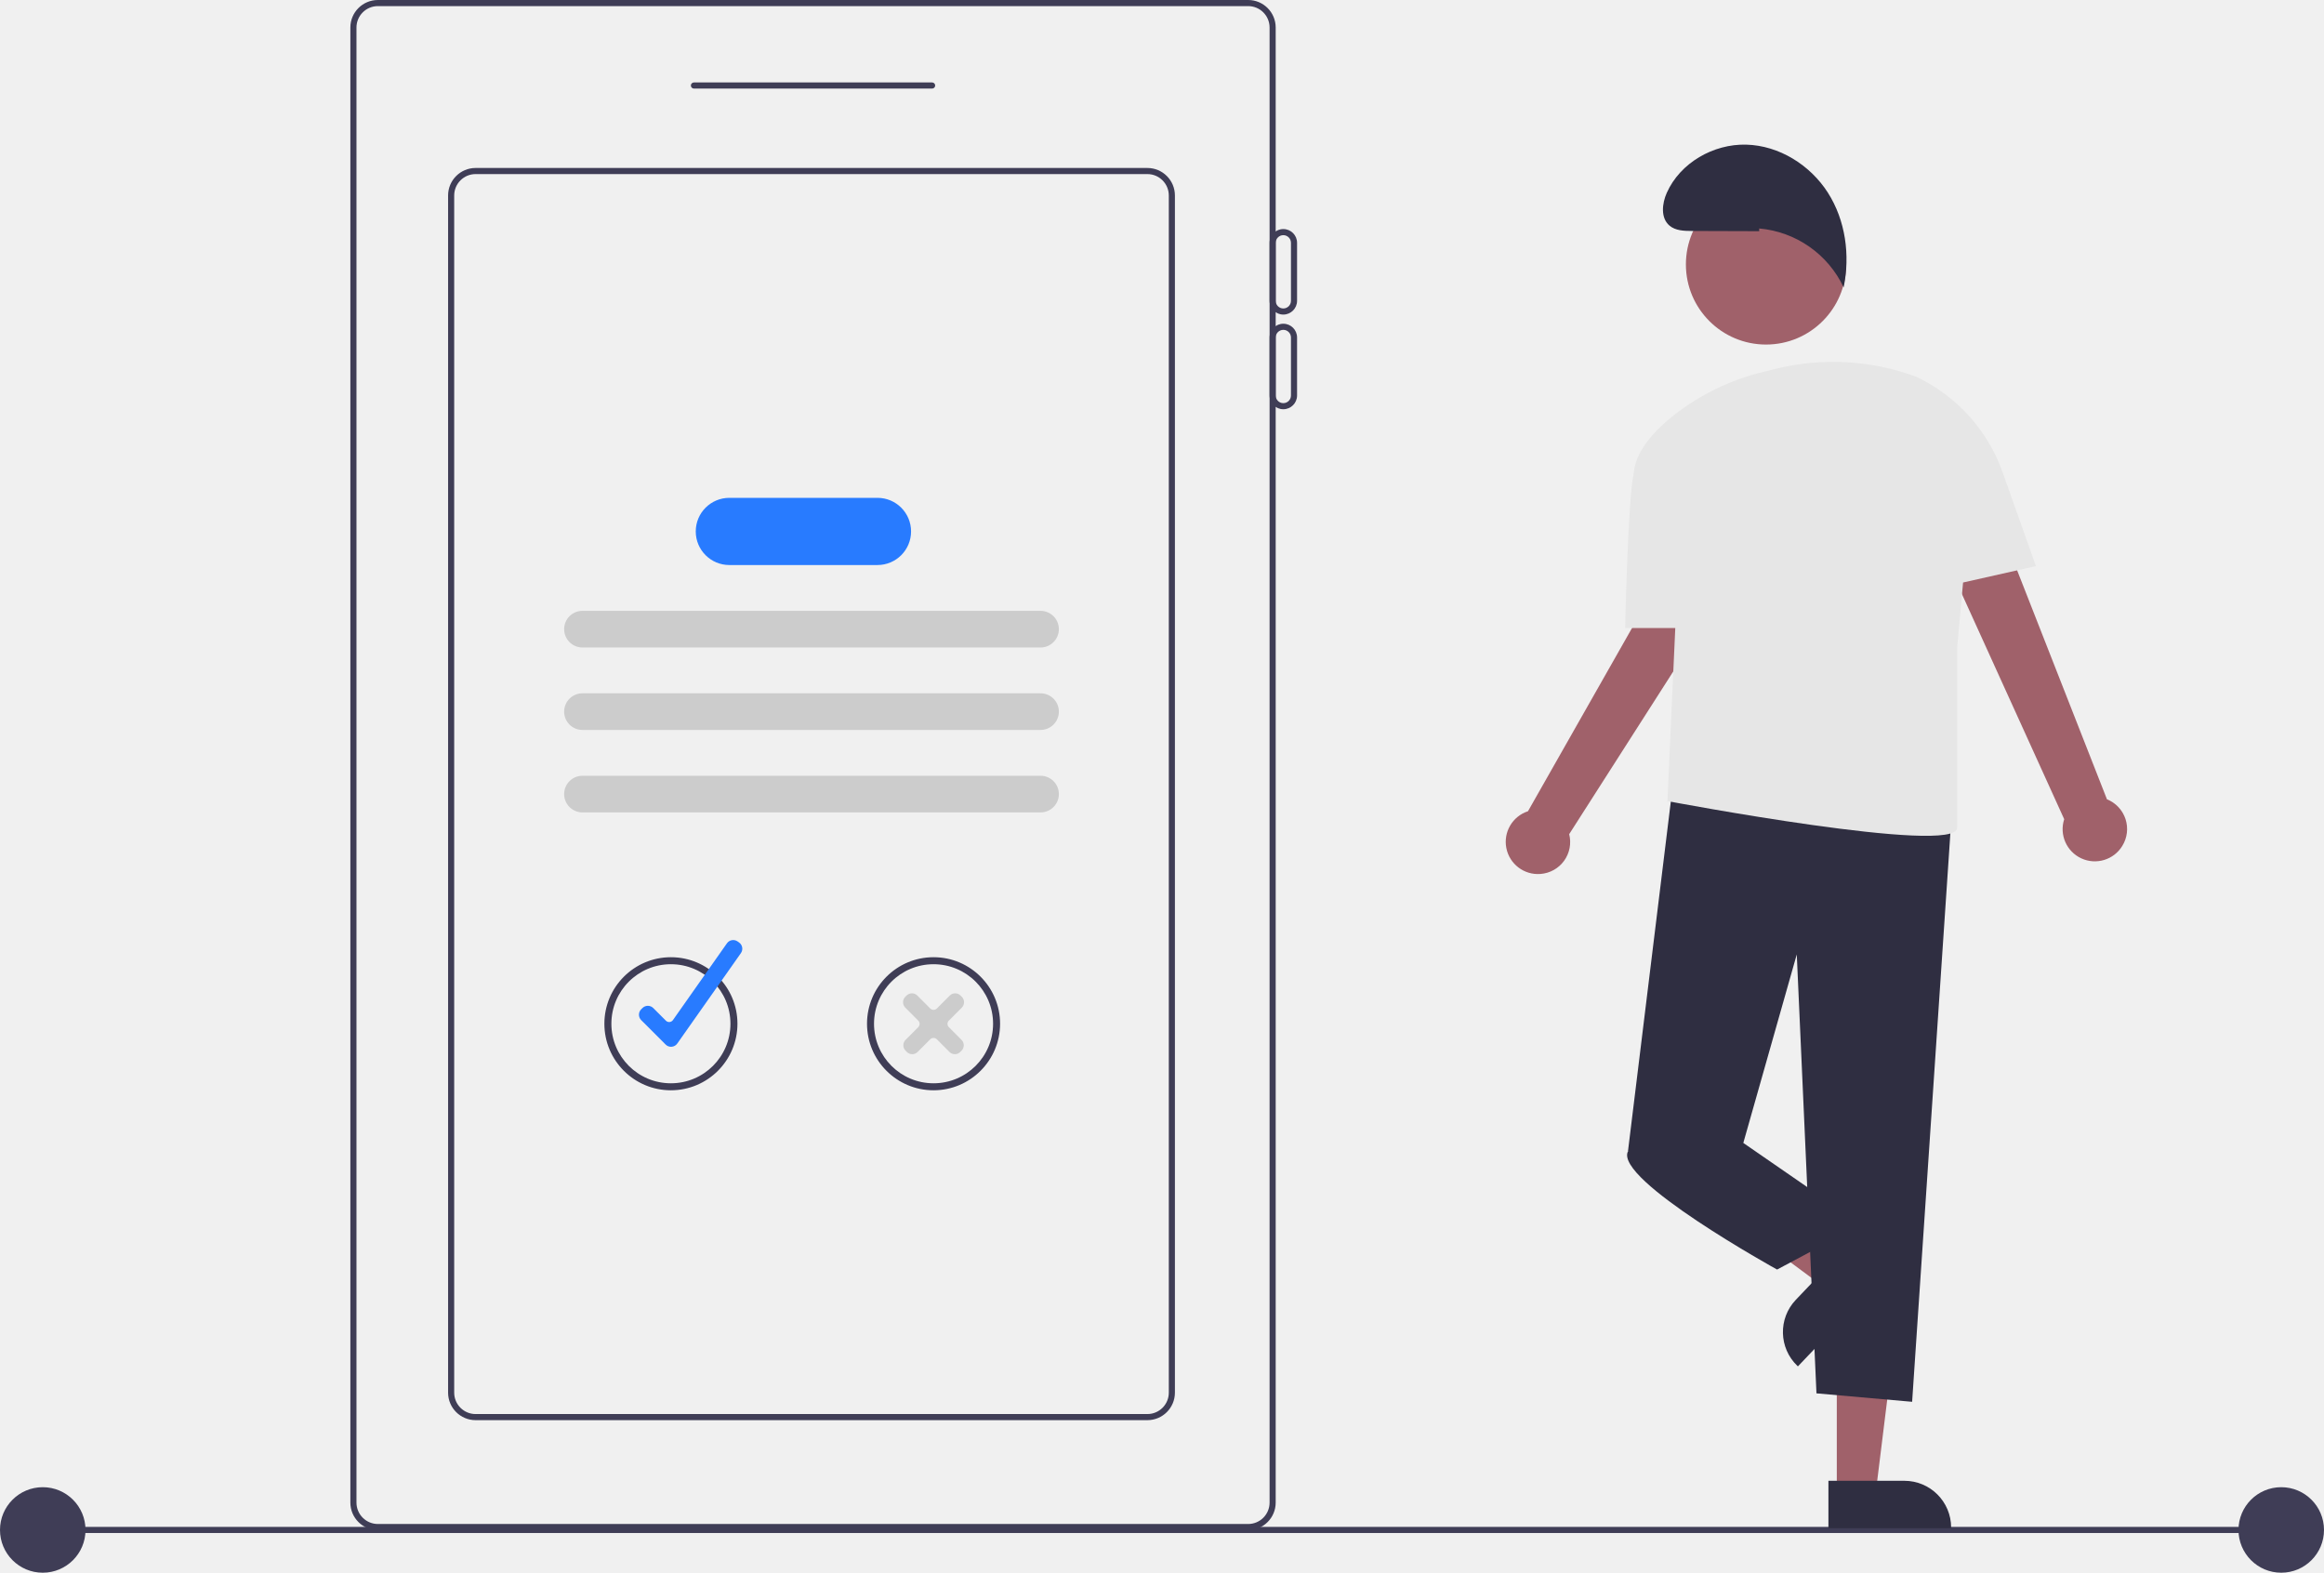
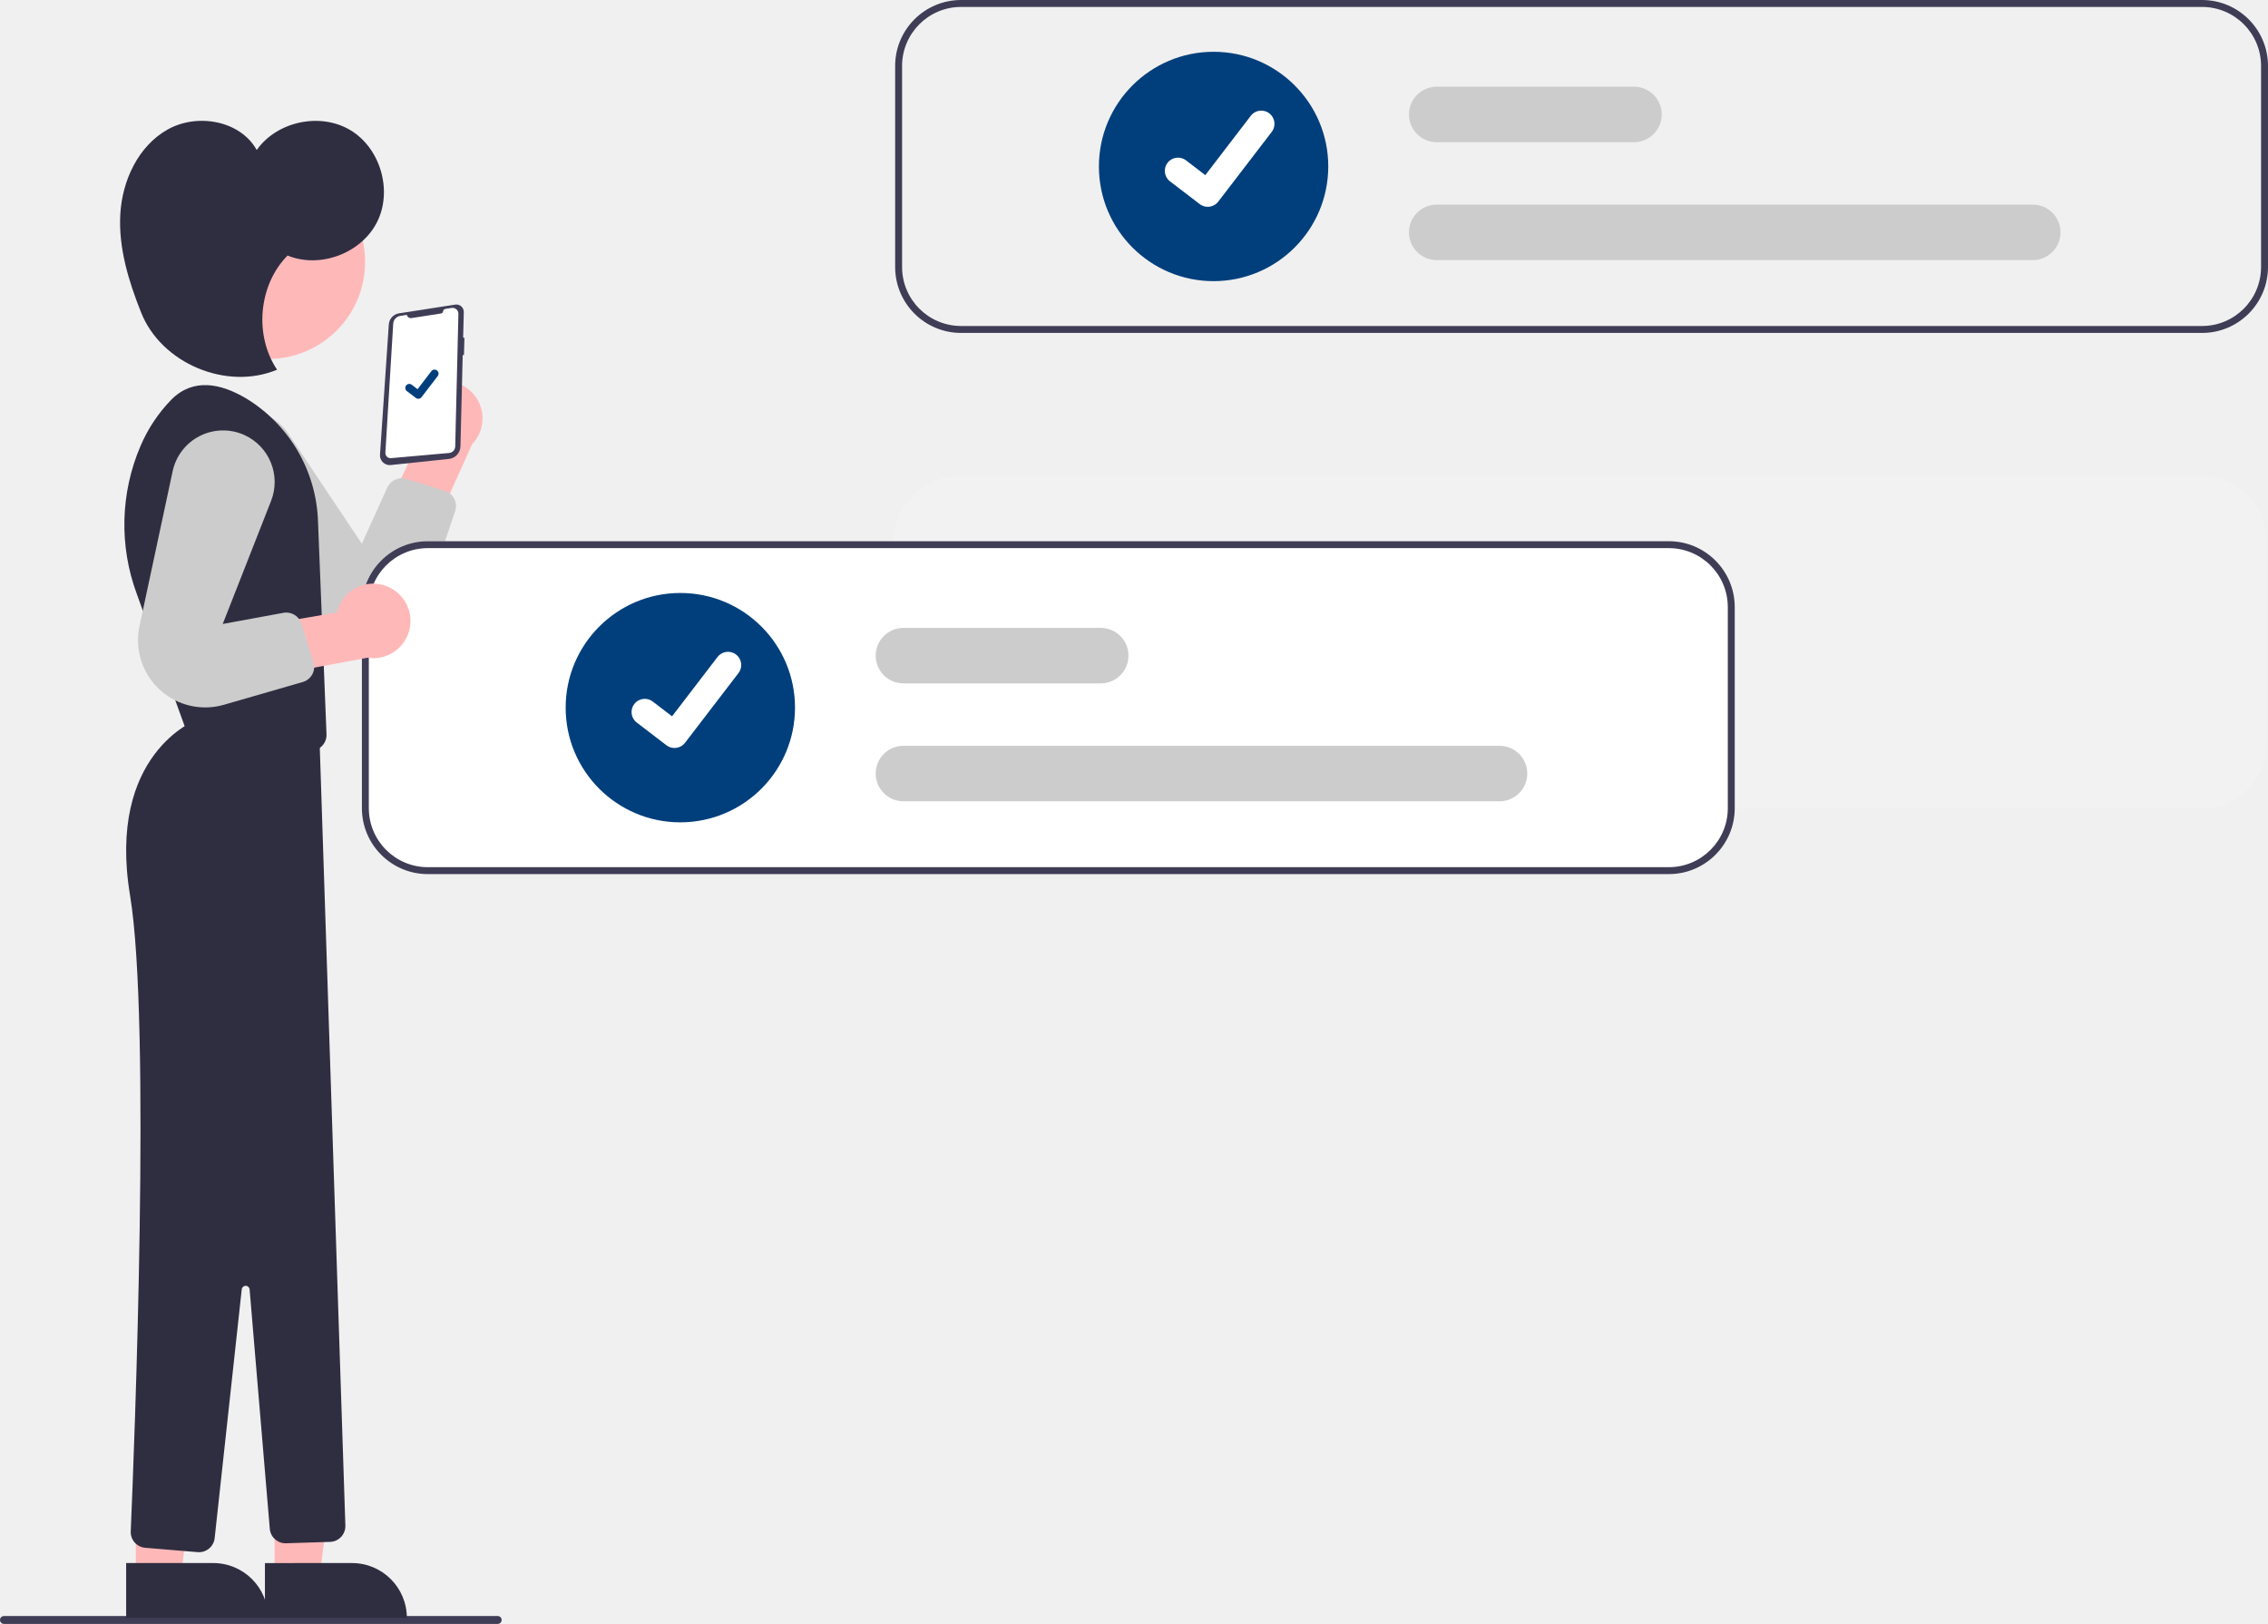
- <svg xmlns="http://www.w3.org/2000/svg" data-name="Layer 1" width="761" height="514.949" viewBox="0 0 761 514.949">
-   <rect x="13.553" y="499.949" width="727.447" height="2" fill="#3f3d56" />
-   <circle cx="14" cy="500.949" r="14" fill="#3f3d56" />
-   <circle cx="747" cy="500.949" r="14" fill="#3f3d56" />
-   <path d="M628.228,693.526h-285a9.01,9.01,0,0,1-9-9v-483a9.01,9.01,0,0,1,9-9h285a9.01,9.01,0,0,1,9,9v483A9.01,9.01,0,0,1,628.228,693.526Zm-285-499a7.008,7.008,0,0,0-7,7v483a7.008,7.008,0,0,0,7,7h285a7.008,7.008,0,0,0,7-7v-483a7.008,7.008,0,0,0-7-7Z" transform="translate(-219.5 -192.5257)" fill="#3f3d56" />
-   <path d="M524.728,221.526h-78a1,1,0,0,1,0-2h78a1,1,0,0,1,0,2Z" transform="translate(-219.5 -192.5257)" fill="#3f3d56" />
-   <path d="M595.228,657.526h-220a9.01,9.01,0,0,1-9-9v-392a9.01,9.01,0,0,1,9-9h220a9.01,9.01,0,0,1,9,9v392A9.01,9.01,0,0,1,595.228,657.526Zm-220-408a7.008,7.008,0,0,0-7,7v392a7.008,7.008,0,0,0,7,7h220a7.008,7.008,0,0,0,7-7v-392a7.008,7.008,0,0,0-7-7Z" transform="translate(-219.5 -192.5257)" fill="#3f3d56" />
-   <path d="M639.728,295.526a4.505,4.505,0,0,1-4.5-4.5v-19a4.5,4.5,0,0,1,9,0v19A4.505,4.505,0,0,1,639.728,295.526Zm0-26a2.503,2.503,0,0,0-2.5,2.5v19a2.5,2.5,0,0,0,5,0v-19A2.503,2.503,0,0,0,639.728,269.526Z" transform="translate(-219.5 -192.5257)" fill="#3f3d56" />
-   <path d="M639.728,326.526a4.505,4.505,0,0,1-4.5-4.5v-19a4.5,4.5,0,0,1,9,0v19A4.505,4.505,0,0,1,639.728,326.526Zm0-26a2.503,2.503,0,0,0-2.5,2.5v19a2.5,2.5,0,0,0,5,0v-19A2.503,2.503,0,0,0,639.728,300.526Z" transform="translate(-219.5 -192.5257)" fill="#3f3d56" />
-   <path d="M560.228,404.533h-150a6,6,0,0,1,0-12h150a6,6,0,0,1,0,12Z" transform="translate(-219.5 -192.5257)" fill="#ccc" />
-   <path d="M560.228,431.533h-150a6,6,0,0,1,0-12h150a6,6,0,0,1,0,12Z" transform="translate(-219.5 -192.5257)" fill="#ccc" />
-   <path d="M560.228,458.533h-150a6,6,0,0,1,0-12h150a6,6,0,0,1,0,12Z" transform="translate(-219.5 -192.5257)" fill="#ccc" />
-   <path d="M506.831,377.533H458.326a11,11,0,0,1,0-22h48.505a11,11,0,0,1,0,22Z" transform="translate(-219.5 -192.5257)" fill="#287bff" />
-   <path d="M439.192,549.518a21.787,21.787,0,1,1,21.787-21.787h0A21.812,21.812,0,0,1,439.192,549.518Zm0-41.28a19.494,19.494,0,1,0,19.494,19.494,19.494,19.494,0,0,0-19.494-19.494Z" transform="translate(-219.5 -192.5257)" fill="#3f3d56" />
-   <path d="M439.229,535.273a2.495,2.495,0,0,1-1.766-.733l-8.005-8.006a2.498,2.498,0,0,1,0-3.535l.414-.415a2.505,2.505,0,0,1,3.536,0l4.15,4.149a1.501,1.501,0,0,0,2.288-.197l17.697-25.15a2.502,2.502,0,0,1,3.483-.605l.481.339a2.5,2.5,0,0,1,.605,3.483l-20.837,29.609a2.493,2.493,0,0,1-1.83,1.052C439.373,535.27,439.301,535.273,439.229,535.273Z" transform="translate(-219.5 -192.5257)" fill="#287bff" />
-   <path d="M525.193,549.518a21.787,21.787,0,1,1,21.787-21.787h0A21.812,21.812,0,0,1,525.193,549.518Zm0-41.28a19.494,19.494,0,1,0,19.494,19.494,19.494,19.494,0,0,0-19.494-19.494Z" transform="translate(-219.5 -192.5257)" fill="#3f3d56" />
-   <path d="M532.174,537.696h-.004a2.48,2.48,0,0,1-1.767-.735l-4.148-4.159a1.537,1.537,0,0,0-2.125-.001l-4.148,4.161a2.483,2.483,0,0,1-1.767.734h-.004a2.48,2.48,0,0,1-1.765-.73l-.415-.412a2.504,2.504,0,0,1-.006-3.535l4.167-4.181a1.502,1.502,0,0,0-0-2.117L515.931,522.443a2.502,2.502,0,0,1,.005-3.534l.416-.414a2.48,2.48,0,0,1,1.765-.729h.004a2.48,2.48,0,0,1,1.767.735l4.244,4.257a1.539,1.539,0,0,0,2.125,0l4.244-4.257a2.48,2.48,0,0,1,1.767-.735h.004a2.48,2.48,0,0,1,1.765.73l.415.413a2.502,2.502,0,0,1,.005,3.534l-4.262,4.276a1.503,1.503,0,0,0,0,2.118l4.167,4.181a2.502,2.502,0,0,1-.005,3.534l-.416.414A2.48,2.48,0,0,1,532.174,537.696Z" transform="translate(-219.5 -192.5257)" fill="#ccc" />
-   <polygon points="601.462 488.504 614.247 488.504 620.332 439.191 601.462 439.191 601.462 488.504" fill="#a0616a" />
-   <path d="M818.223,677.376h40.181a0,0,0,0,1,0,0v15.524a0,0,0,0,1,0,0H833.532a15.309,15.309,0,0,1-15.309-15.309v-.215A0,0,0,0,1,818.223,677.376Z" transform="translate(1457.126 1177.752) rotate(-180)" fill="#2f2e41" />
-   <polygon points="605.956 412.091 597.137 421.348 557.236 391.74 570.251 378.078 605.956 412.091" fill="#a0616a" />
-   <path d="M811.682,612.252h24.871a0,0,0,0,1,0,0v15.524a0,0,0,0,1,0,0H796.373a0,0,0,0,1,0,0v-.215A15.309,15.309,0,0,1,811.682,612.252Z" transform="translate(-415.1101 591.0036) rotate(-46.39032)" fill="#2f2e41" />
-   <path d="M914.445,469.515a10.486,10.486,0,0,0-5.017-15.277L859.233,326.309l-19.566,11.715,55.76,122.728a10.543,10.543,0,0,0,19.018,8.763Z" transform="translate(-219.5 -192.5257)" fill="#a0616a" />
-   <path d="M723.92,478.685a10.486,10.486,0,0,0,9.417-13.034L807.388,349.885l-20.973-8.954L719.842,458.147a10.543,10.543,0,0,0,4.079,20.538Z" transform="translate(-219.5 -192.5257)" fill="#a0616a" />
-   <path d="M858.739,456.705l-13.108,194.806L814.307,648.747l-6.449-143.721L790.353,566.752l-37.773,2.764L767.531,447.492Z" transform="translate(-219.5 -192.5257)" fill="#2f2e41" />
-   <path d="M784.826,557.539l5.528,9.213,38.694,26.717-27.639,14.741s-53.435-29.481-48.828-38.694Z" transform="translate(-219.5 -192.5257)" fill="#2f2e41" />
-   <path d="M886.168,377.887l-10.904-30.73a54.861,54.861,0,0,0-28.383-31.312h0a78.504,78.504,0,0,0-46.074-2.522q-1.881.467-3.968.985a76.695,76.695,0,0,0-29.082,14.048c-6.719,5.297-12.764,12.004-13.302,19.218-.004.016-.01.029-.013.045-1.861,8.157-2.782,50.536-2.782,50.536H768.075l-2.596,57.12.21-.414s94.683,17.918,94.683,8.705v-58.962l1.941-21.35Z" transform="translate(-219.5 -192.5257)" fill="#e6e6e6" />
-   <circle cx="578.291" cy="86.577" r="26.239" fill="#a0616a" />
-   <path d="M795.552,268.222l-22.065-.07c-2.563-.008-5.362-.099-7.315-1.759-2.941-2.501-2.448-7.221-.873-10.746,4.386-9.816,15.273-16.05,26.02-15.761s20.923,6.65,26.713,15.709,7.354,20.5,5.173,31.027a33.828,33.828,0,0,0-27.66-19.287Z" transform="translate(-219.5 -192.5257)" fill="#2f2e41" />
+ <svg xmlns="http://www.w3.org/2000/svg" data-name="Layer 1" width="574.171" height="411.085" viewBox="0 0 574.171 411.085">
+   <path d="M870.11,364.922H555.916a16.695,16.695,0,0,0-16.68,16.68v50.919a16.695,16.695,0,0,0,16.68,16.68h314.194a16.695,16.695,0,0,0,16.68-16.68V381.603A16.695,16.695,0,0,0,870.11,364.922Z" transform="translate(-312.9146 -244.4577)" fill="#f2f2f2" />
+   <path d="M438.915,655.542h-125a1,1,0,1,1,0-2h125a1,1,0,0,1,0,2Z" transform="translate(-312.9146 -244.4577)" fill="#3f3d56" />
+   <path d="M420.561,342.436a9.377,9.377,0,0,0-1.922,14.249l-9.087,19.406,10.446,8.399,12.448-27.585a9.428,9.428,0,0,0-11.885-14.469Z" transform="translate(-312.9146 -244.4577)" fill="#ffb8b8" />
+   <path d="M368.339,350.311l0,0a13.058,13.058,0,0,1,17.583,3.942l18.595,27.842,6.455-14.231a4,4,0,0,1,4.835-2.166l9.743,3.044a4,4,0,0,1,2.596,5.101l-6.67,19.694a17.019,17.019,0,0,1-25.758,8.568l0,0a17.019,17.019,0,0,1-2.787-2.397L365.529,370.428A13.058,13.058,0,0,1,368.339,350.311Z" transform="translate(-312.9146 -244.4577)" fill="#ccc" />
+   <path d="M428.492,321.543a1.882,1.882,0,0,1,1.835,1.929l-.161,6.463.324.03-.116,4.389-.317-.04-.575,23.152a3.265,3.265,0,0,1-2.922,3.166l-14.722,1.55a2.471,2.471,0,0,1-2.724-2.624l2.233-32.967a3.057,3.057,0,0,1,2.581-2.815l14.212-2.208h0A1.88,1.88,0,0,1,428.492,321.543Z" transform="translate(-312.9146 -244.4577)" fill="#3f3d56" />
+   <path d="M417.099,324.974l7.471-1.161a.619.619,0,0,0,.52-.544h0a.701.701,0,0,1,.589-.616l1.574-.244a1.485,1.485,0,0,1,1.713,1.503l-.809,33.567a1.696,1.696,0,0,1-1.545,1.648l-14.711,1.308a1.309,1.309,0,0,1-1.423-1.384l1.985-32.663a2.113,2.113,0,0,1,1.785-1.96l1.659-.258A1.058,1.058,0,0,0,417.099,324.974Z" transform="translate(-312.9146 -244.4577)" fill="#fff" />
+   <polygon points="69.522 398.946 80.954 398.945 86.391 354.849 69.518 354.851 69.522 398.946" fill="#ffb8b8" />
+   <path d="M379.987,640.136h35.93a0,0,0,0,1,0,0v13.882a0,0,0,0,1,0,0H393.869a13.882,13.882,0,0,1-13.882-13.882v0A0,0,0,0,1,379.987,640.136Z" transform="translate(483.0473 1049.661) rotate(179.9948)" fill="#2f2e41" />
+   <polygon points="34.386 398.946 45.818 398.945 51.255 354.849 34.382 354.851 34.386 398.946" fill="#ffb8b8" />
+   <path d="M344.851,640.136h35.93a0,0,0,0,1,0,0v13.882a0,0,0,0,1,0,0H358.733a13.882,13.882,0,0,1-13.882-13.882v0A0,0,0,0,1,344.851,640.136Z" transform="translate(412.7759 1049.664) rotate(179.9948)" fill="#2f2e41" />
+   <circle cx="67.867" cy="66.306" r="24.561" fill="#ffb8b8" />
+   <path d="M393.422,376.476a37.859,37.859,0,0,0-18.28-31.212c-6.345-3.739-13.291-5.197-18.816.328a38.354,38.354,0,0,0-7.836,11.761,50.505,50.505,0,0,0-.934,37.49l13.152,36.334,30.439,3.298a4,4,0,0,0,4.428-4.136Z" transform="translate(-312.9146 -244.4577)" fill="#2f2e41" />
+   <path d="M362.638,426.703s-22.741,8.49-16.796,44.439c5.335,32.258,1.095,139.33.169,160.973a3.996,3.996,0,0,0,3.664,4.154l13.275,1.106a4,4,0,0,0,4.309-3.553l6.856-62.974a1,1,0,0,1,1.991.024l5.109,60.595a4,4,0,0,0,4.112,3.662l11.15-.353a4,4,0,0,0,3.871-4.129l-6.568-199.745Z" transform="translate(-312.9146 -244.4577)" fill="#2f2e41" />
+   <path d="M385.711,309.145c8.214,3.369,18.704-.566,22.676-8.507s.828-18.695-6.794-23.247-18.581-2.219-23.688,5.044c-4.154-7.485-15.038-9.393-22.51-5.216s-11.543,12.924-12.025,21.471,2.116,16.966,5.285,24.918c5.127,12.863,21.633,19.788,34.403,14.435C377.211,329.336,378.365,316.593,385.711,309.145Z" transform="translate(-312.9146 -244.4577)" fill="#2f2e41" />
+   <path id="b77c6965-cdfc-4713-bd9a-03fafd9c7c98-43" data-name="Path 395" d="M418.812,345.414a1.008,1.008,0,0,1-.606-.201l-.011-.008-2.284-1.747a1.015,1.015,0,0,1,1.235-1.611l1.479,1.134,3.495-4.56a1.014,1.014,0,0,1,1.422-.188l0.0 0-.022.03.022-.03a1.016,1.016,0,0,1,.188,1.422l-4.111,5.361a1.015,1.015,0,0,1-.807.396Z" transform="translate(-312.9146 -244.4577)" fill="#013f7c" />
+   <path d="M870.405,244.458H556.212a16.695,16.695,0,0,0-16.68,16.68V312.057a16.695,16.695,0,0,0,16.68,16.68H870.405a16.695,16.695,0,0,0,16.68-16.68V261.138A16.695,16.695,0,0,0,870.405,244.458Zm14.924,67.599a14.946,14.946,0,0,1-14.924,14.924H556.212A14.946,14.946,0,0,1,541.287,312.057V261.138a14.946,14.946,0,0,1,14.924-14.924H870.405A14.946,14.946,0,0,1,885.33,261.138Z" transform="translate(-312.9146 -244.4577)" fill="#3f3d56" />
+   <path d="M620.15,315.63a29.032,29.032,0,1,1,29.032-29.032A29.065,29.065,0,0,1,620.15,315.63Z" transform="translate(-312.9146 -244.4577)" fill="#013f7c" />
+   <path d="M827.536,310.301H676.634a7.023,7.023,0,1,1,0-14.047h150.902a7.023,7.023,0,0,1,0,14.047Z" transform="translate(-312.9146 -244.4577)" fill="#ccc" />
+   <path d="M726.576,280.452H676.634a7.023,7.023,0,1,1,0-14.047h49.943a7.023,7.023,0,0,1,0,14.047Z" transform="translate(-312.9146 -244.4577)" fill="#ccc" />
+   <path id="b837c4e1-e336-4370-ba9c-f06fbd333d33-44" data-name="Path 395" d="M618.668,296.809a3.321,3.321,0,0,1-1.998-.664l-.036-.027-7.525-5.756a3.344,3.344,0,1,1,4.069-5.308l4.874,3.738,11.517-15.026a3.343,3.343,0,0,1,4.686-.619l.001.001-.071.099.073-.099a3.347,3.347,0,0,1,.618,4.687l-13.547,17.666a3.345,3.345,0,0,1-2.66,1.304Z" transform="translate(-312.9146 -244.4577)" fill="#fff" />
+   <path d="M735.405,381.458H421.212a16.695,16.695,0,0,0-16.68,16.68V449.057a16.695,16.695,0,0,0,16.68,16.68H735.405a16.695,16.695,0,0,0,16.68-16.68V398.138A16.695,16.695,0,0,0,735.405,381.458Z" transform="translate(-312.9146 -244.4577)" fill="#fff" />
+   <path d="M735.405,381.458H421.212a16.695,16.695,0,0,0-16.68,16.68V449.057a16.695,16.695,0,0,0,16.68,16.68H735.405a16.695,16.695,0,0,0,16.68-16.68V398.138A16.695,16.695,0,0,0,735.405,381.458Zm14.924,67.599a14.946,14.946,0,0,1-14.924,14.924H421.212A14.946,14.946,0,0,1,406.287,449.057V398.138a14.946,14.946,0,0,1,14.924-14.924H735.405A14.946,14.946,0,0,1,750.33,398.138Z" transform="translate(-312.9146 -244.4577)" fill="#3f3d56" />
+   <path d="M485.15,452.63a29.032,29.032,0,1,1,29.032-29.032A29.065,29.065,0,0,1,485.15,452.63Z" transform="translate(-312.9146 -244.4577)" fill="#013f7c" />
+   <path d="M692.536,447.301H541.634a7.023,7.023,0,1,1,0-14.047h150.902a7.023,7.023,0,0,1,0,14.047Z" transform="translate(-312.9146 -244.4577)" fill="#ccc" />
+   <path d="M591.576,417.452H541.634a7.023,7.023,0,1,1,0-14.047h49.943a7.023,7.023,0,0,1,0,14.047Z" transform="translate(-312.9146 -244.4577)" fill="#ccc" />
+   <path id="ae103e1a-a1d0-4366-bdbf-adaac5567630-45" data-name="Path 395" d="M483.668,433.809a3.321,3.321,0,0,1-1.998-.664l-.036-.027-7.525-5.756a3.344,3.344,0,1,1,4.069-5.308l4.874,3.738,11.517-15.026a3.343,3.343,0,0,1,4.686-.619l.001.001-.071.099.073-.099a3.347,3.347,0,0,1,.618,4.687l-13.547,17.666a3.345,3.345,0,0,1-2.66,1.304Z" transform="translate(-312.9146 -244.4577)" fill="#fff" />
+   <path d="M411.023,392.944a9.377,9.377,0,0,0-12.796,6.557l-21.12,3.618-.932,13.371,29.754-5.528a9.428,9.428,0,0,0,5.094-18.018Z" transform="translate(-312.9146 -244.4577)" fill="#ffb8b8" />
+   <path d="M374.743,354.565l0,0a13.058,13.058,0,0,1,6.802,16.686l-12.243,31.162,15.37-2.825a4,4,0,0,1,4.539,2.733l3.064,9.737a4,4,0,0,1-2.706,5.044l-19.977,5.768a17.019,17.019,0,0,1-21.74-16.256v0a17.019,17.019,0,0,1,.377-3.657l8.394-39.214A13.058,13.058,0,0,1,374.743,354.565Z" transform="translate(-312.9146 -244.4577)" fill="#ccc" />
</svg>
